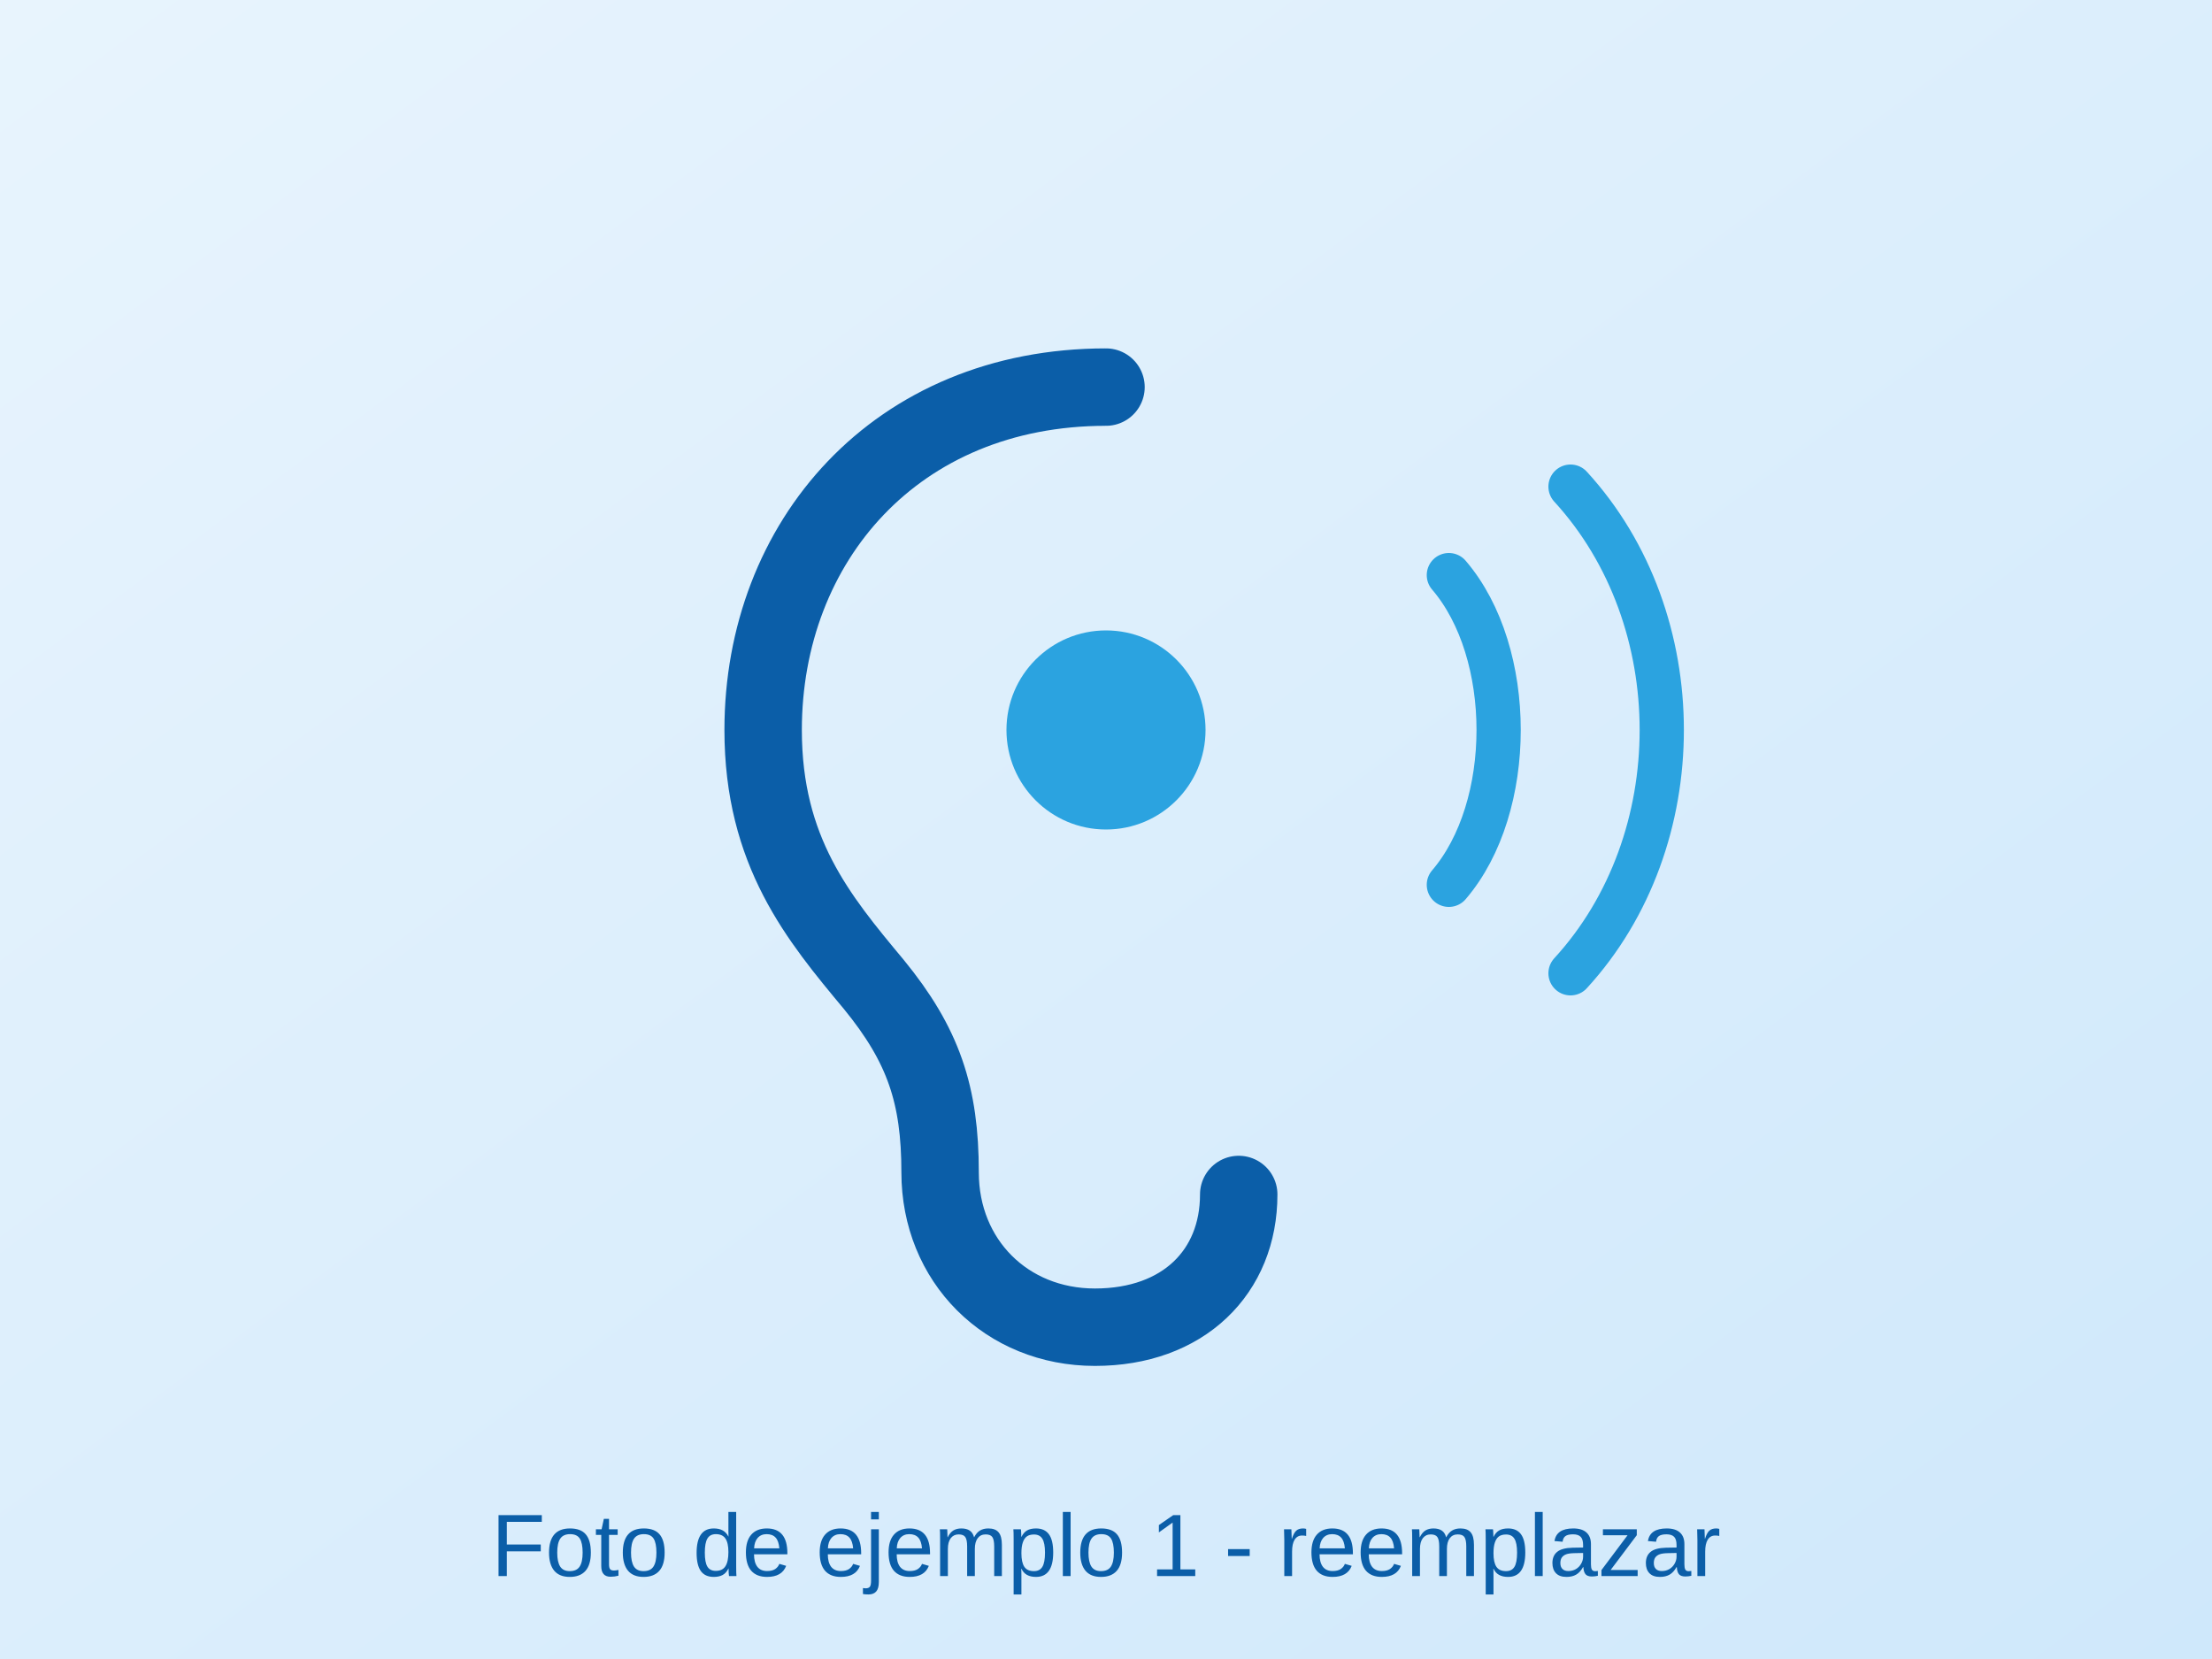
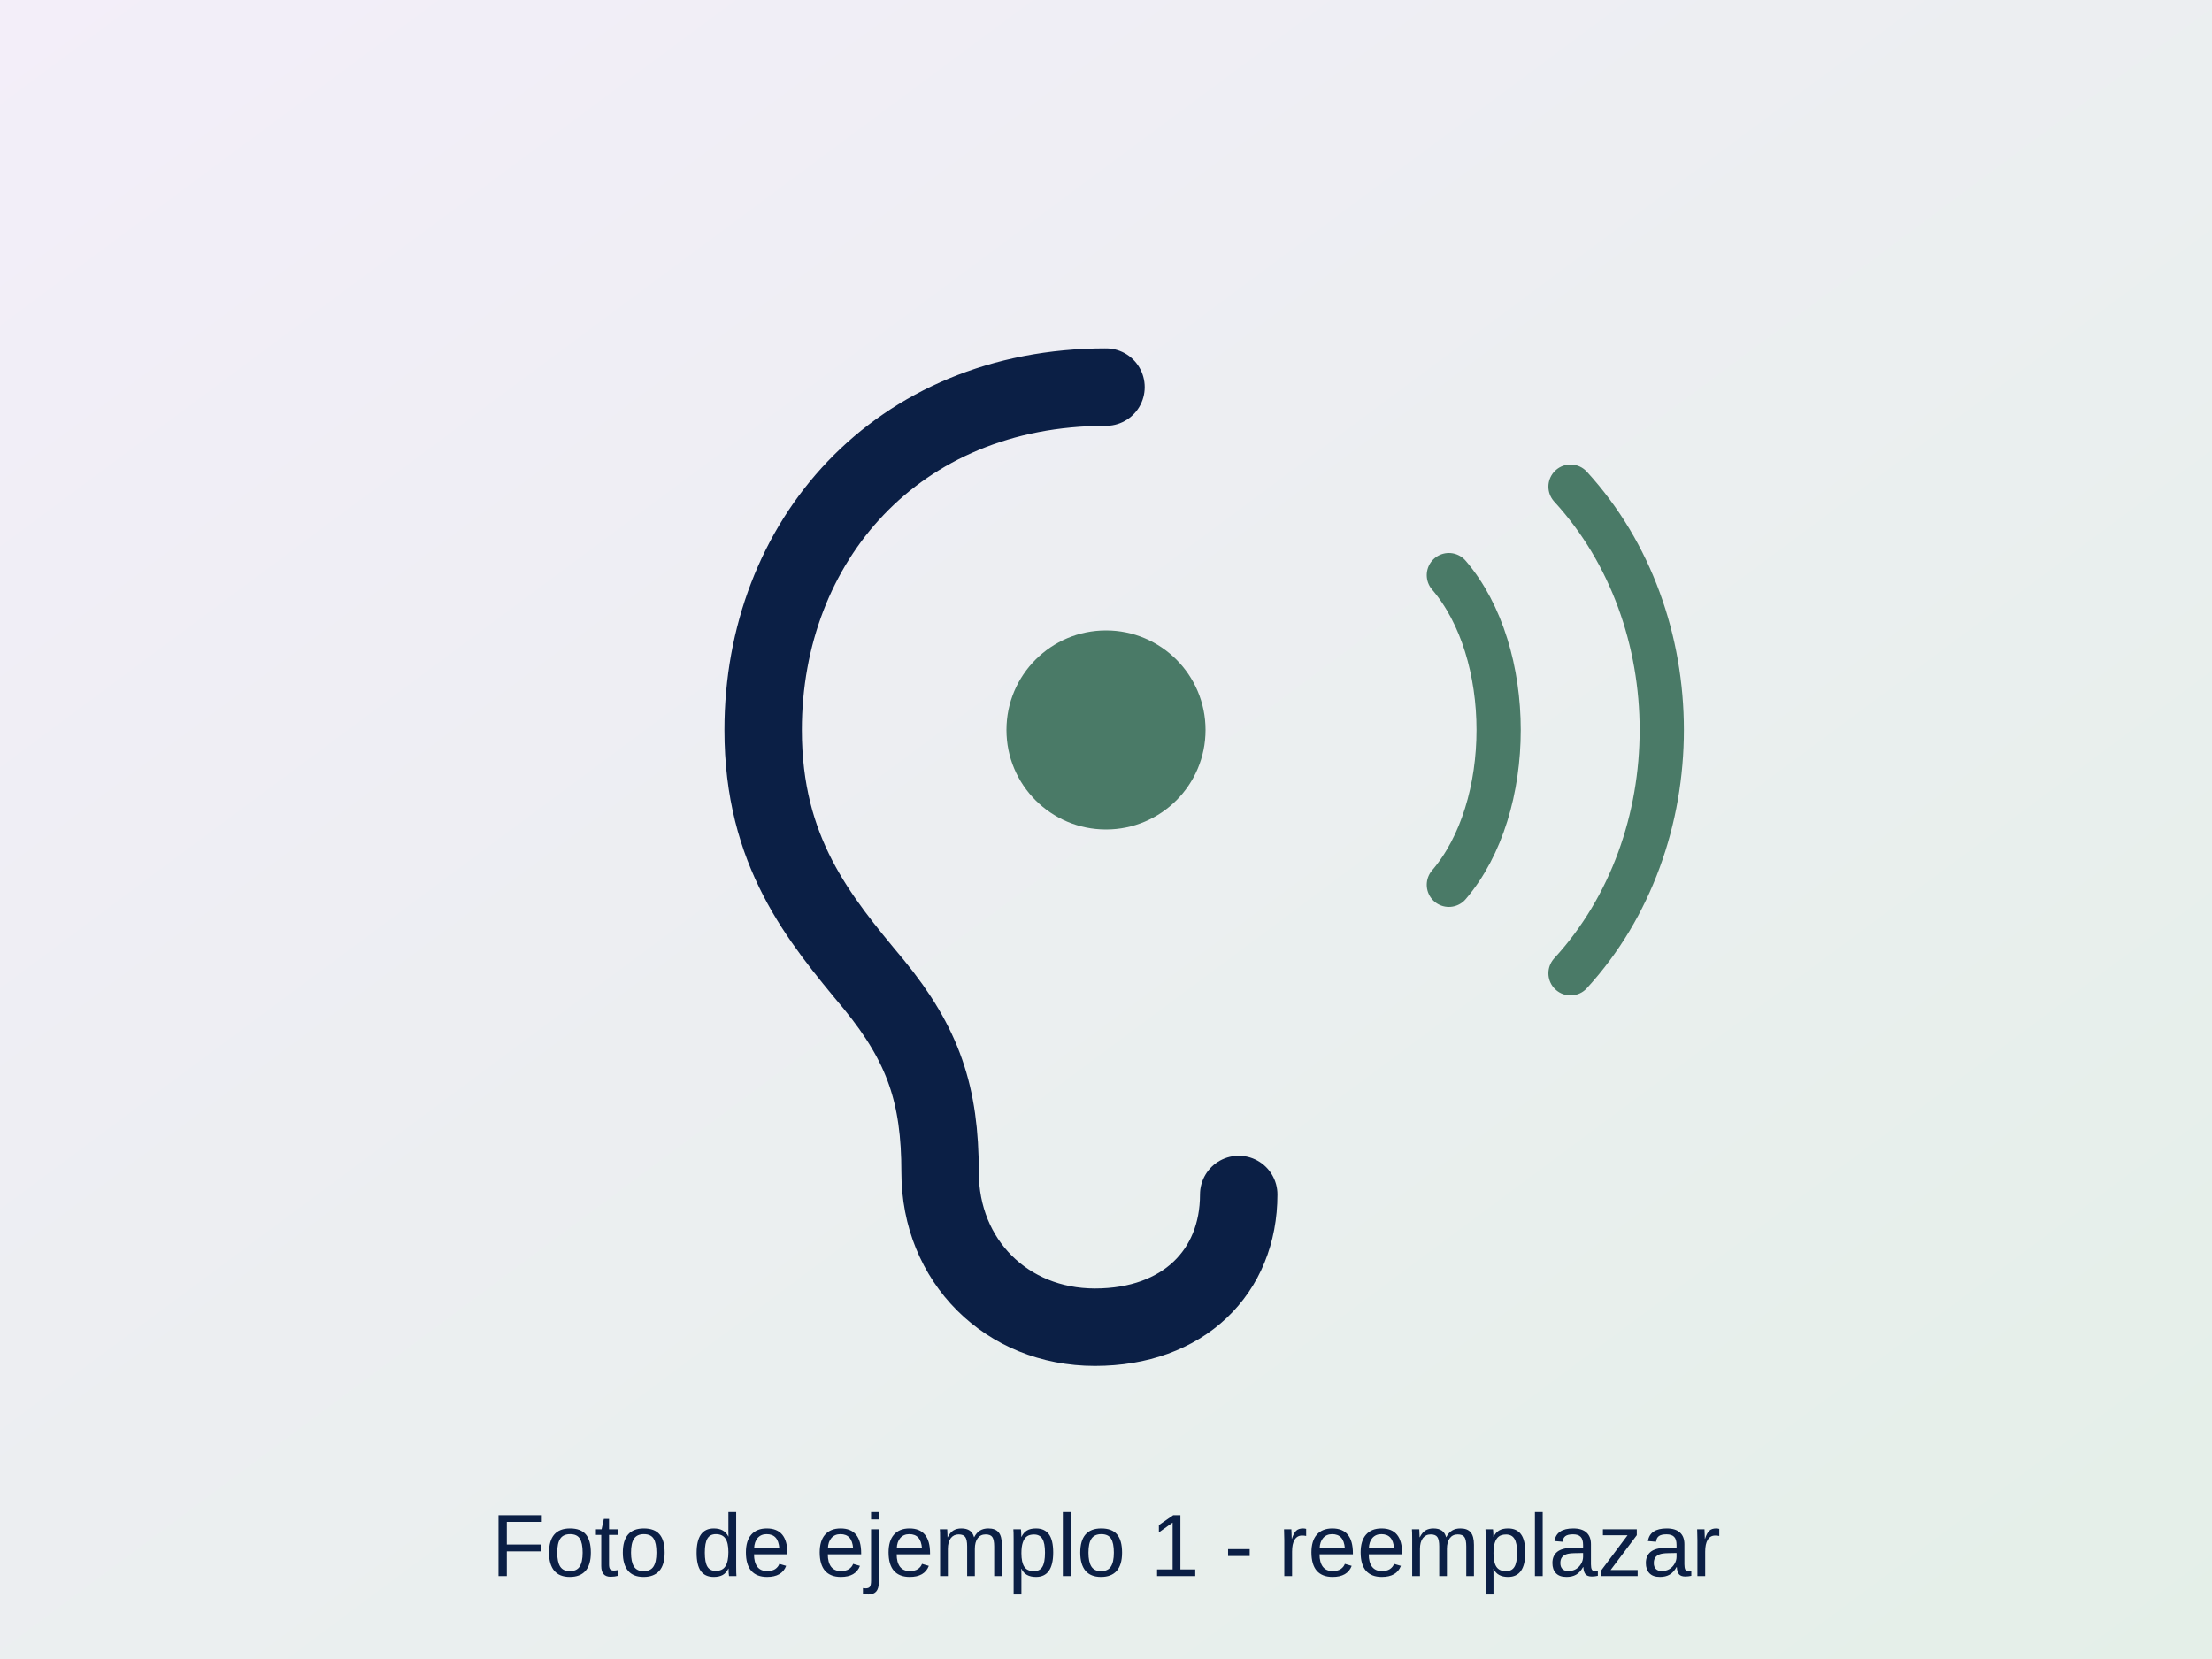
<svg xmlns="http://www.w3.org/2000/svg" viewBox="0 0 400 300">
  <defs>
    <linearGradient id="g" x1="0" y1="0" x2="1" y2="1">
-       <stop offset="0" stop-color="#e8f4fd" />
-       <stop offset="1" stop-color="#cfe8fb" />
+       <stop offset="0" stop-color="#f3eef9" />
+       <stop offset="1" stop-color="#e4efe8" />
    </linearGradient>
  </defs>
  <rect width="400" height="300" fill="url(#g)" />
-   <path d="M200 70c-38 0-62 28-62 62 0 22 10 34 20 46 9 11 12 20 12 34 0 16 12 28 28 28s26-10 26-24" fill="none" stroke="#0b5ea8" stroke-width="14" stroke-linecap="round" />
-   <circle cx="200" cy="132" r="18" fill="#2ba3e0" />
-   <path d="M262 104c12 14 12 42 0 56M284 88c22 24 22 64 0 88" fill="none" stroke="#2ba3e0" stroke-width="8" stroke-linecap="round" />
-   <text x="200" y="285" text-anchor="middle" font-family="Arial" font-size="16" fill="#0b5ea8">Foto de ejemplo 1 - reemplazar</text>
+   <path d="M200 70c-38 0-62 28-62 62 0 22 10 34 20 46 9 11 12 20 12 34 0 16 12 28 28 28s26-10 26-24" fill="none" stroke="#0b1f45" stroke-width="14" stroke-linecap="round" />
+   <circle cx="200" cy="132" r="18" fill="#4a7a67" />
+   <path d="M262 104c12 14 12 42 0 56M284 88c22 24 22 64 0 88" fill="none" stroke="#4a7a67" stroke-width="8" stroke-linecap="round" />
+   <text x="200" y="285" text-anchor="middle" font-family="Arial" font-size="16" fill="#0b1f45">Foto de ejemplo 1 - reemplazar</text>
</svg>
